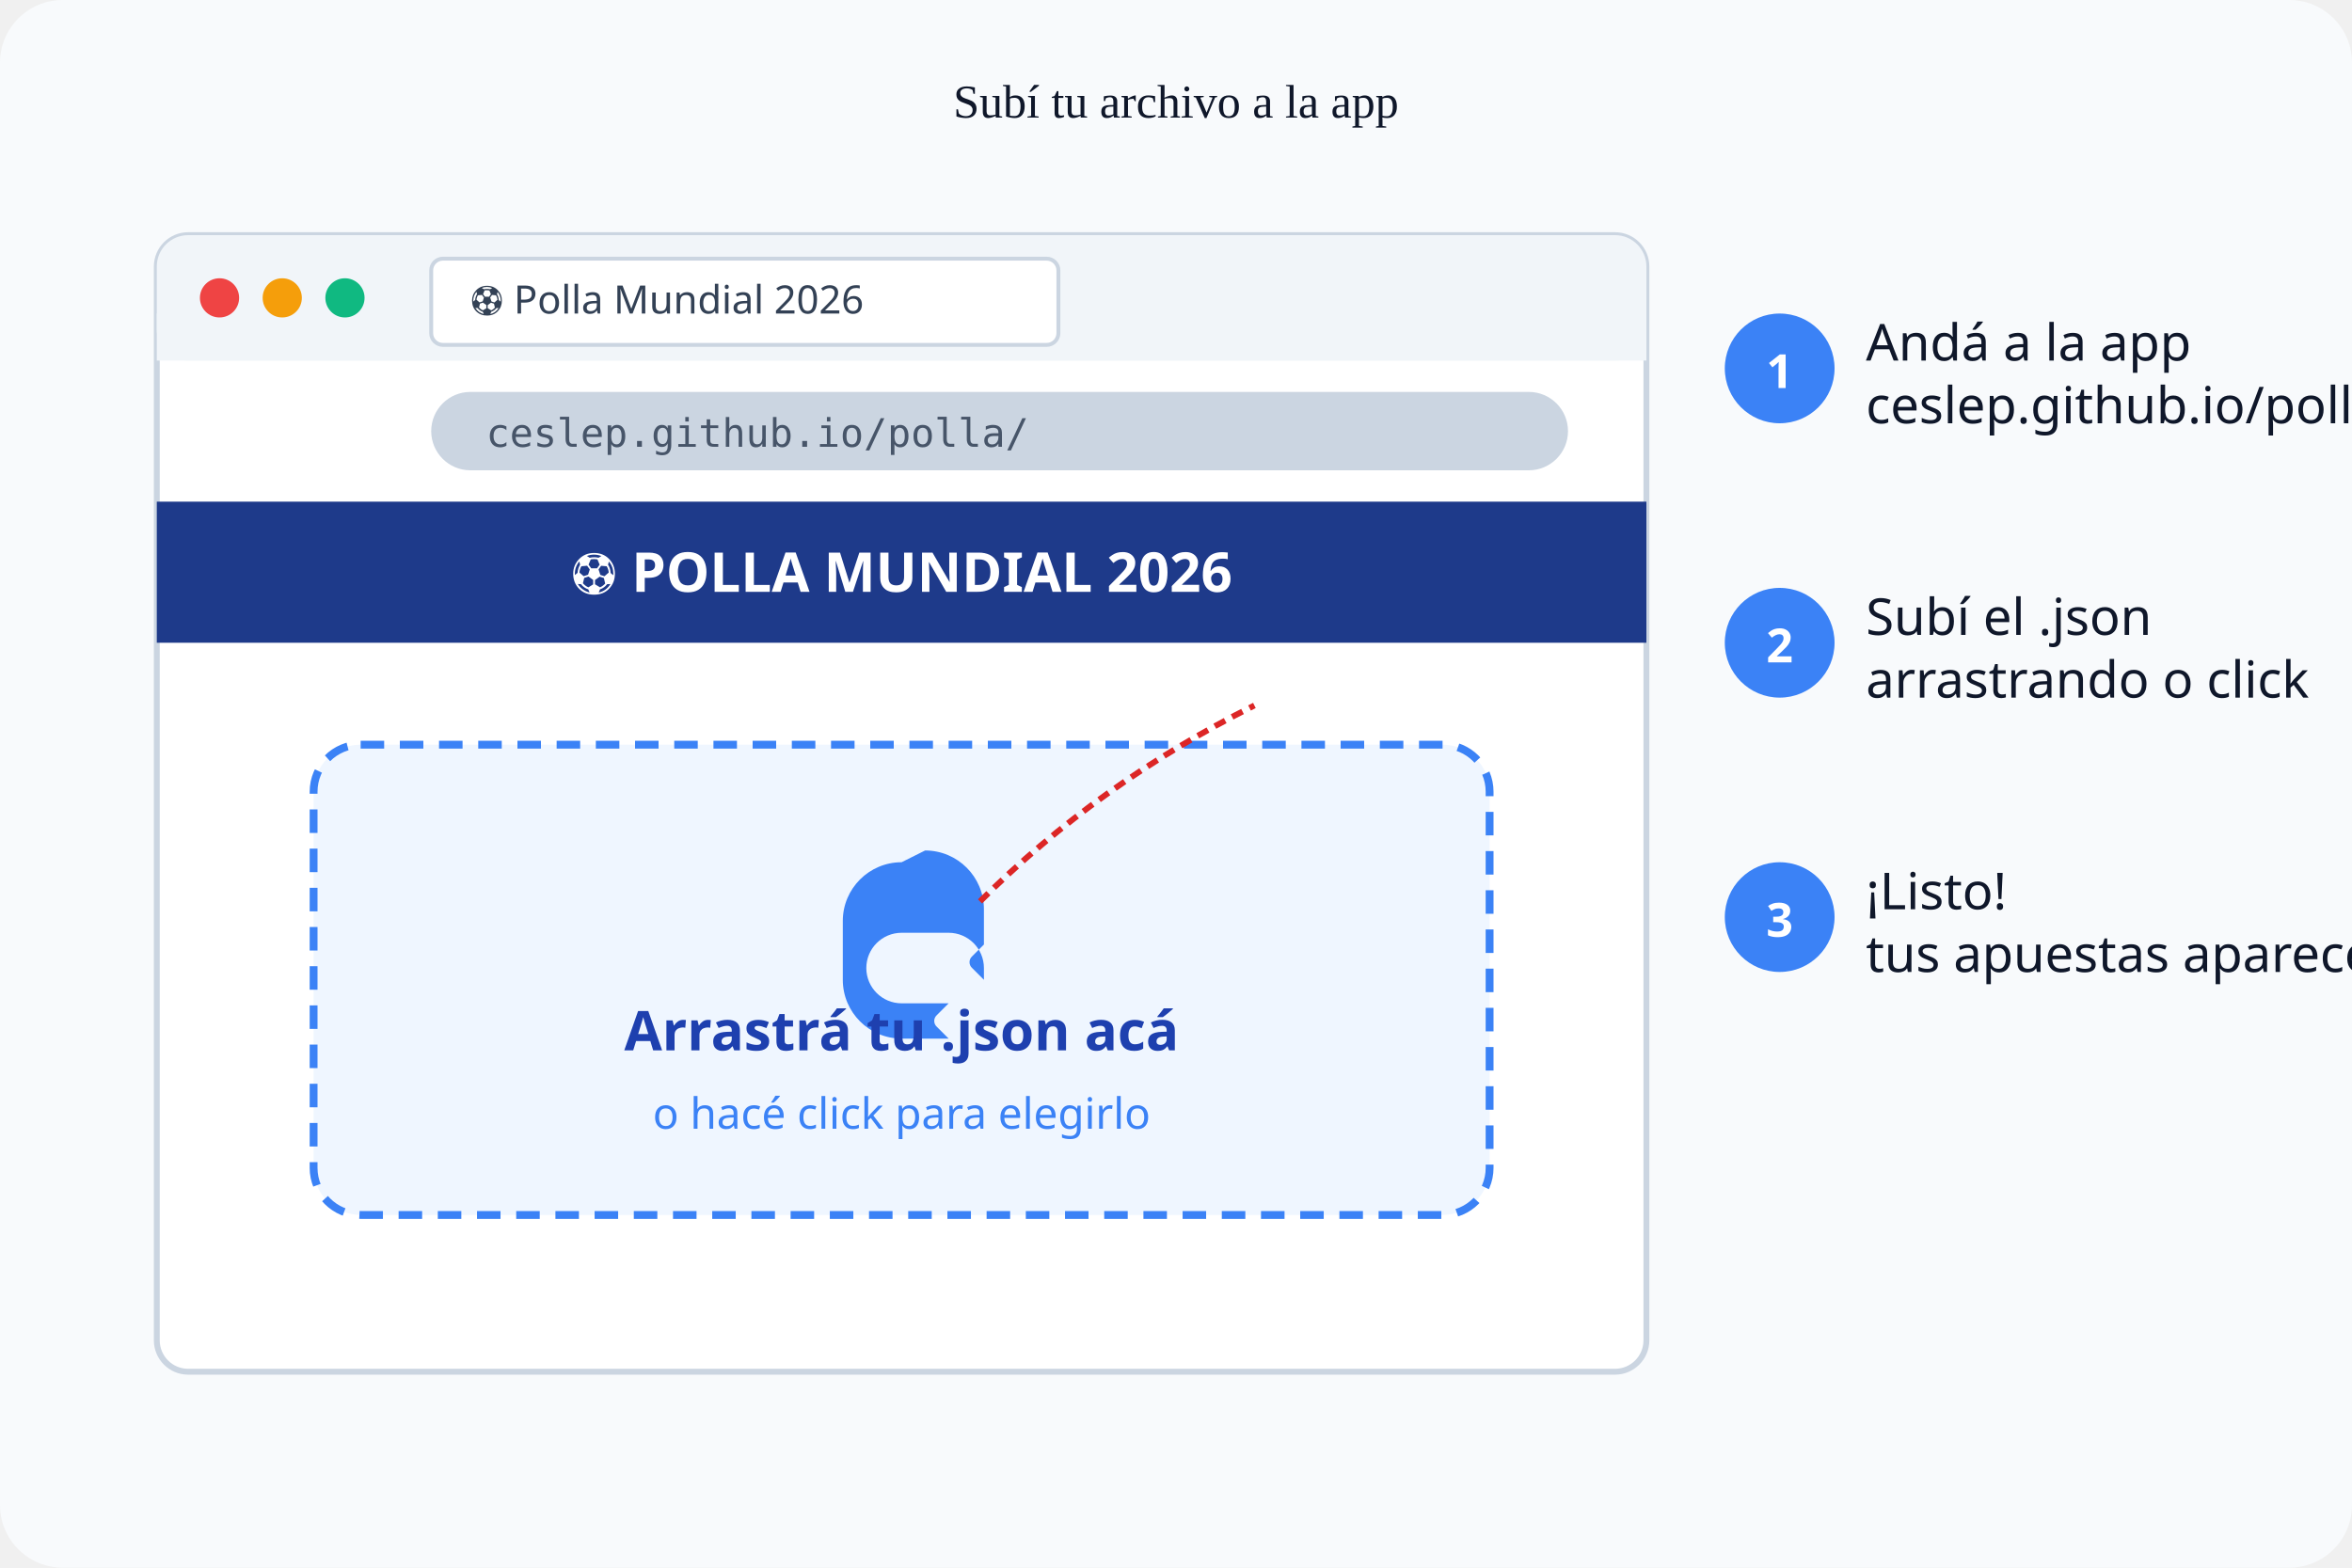
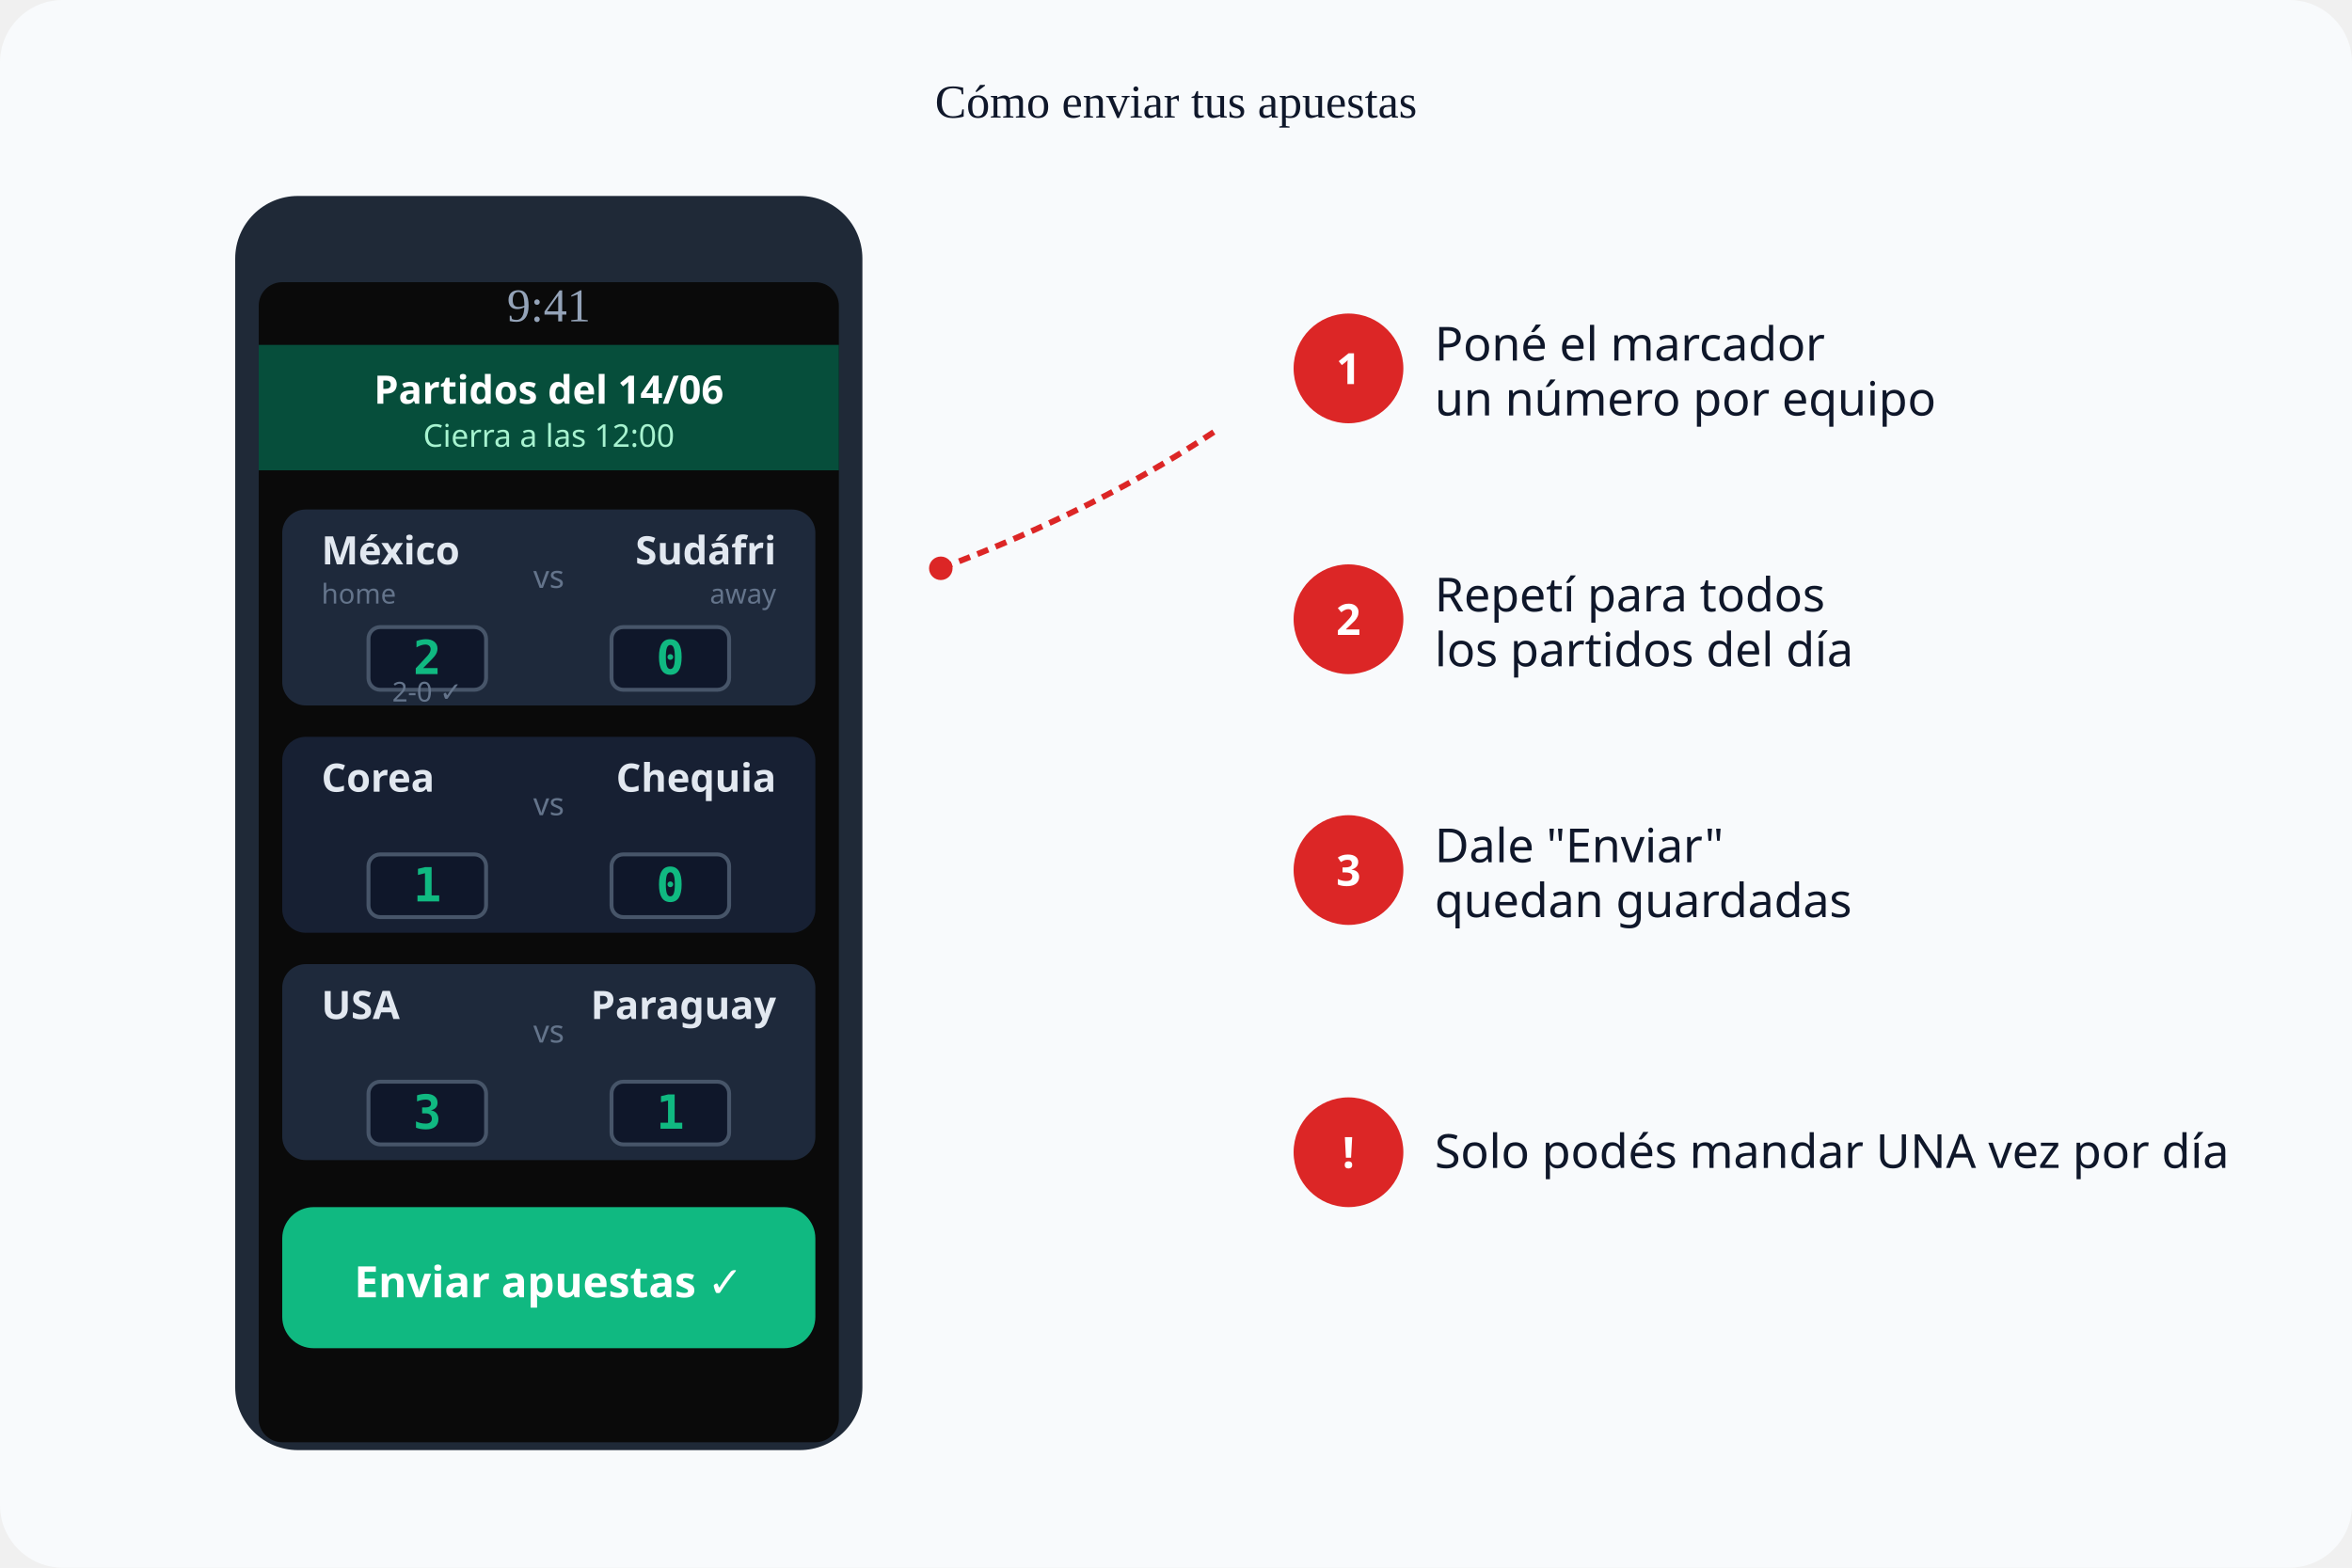
- <svg xmlns="http://www.w3.org/2000/svg" viewBox="0 0 600 400" fill="none" role="img" aria-label="Cómo subir tu archivo">
+ <svg xmlns="http://www.w3.org/2000/svg" viewBox="0 0 600 400" fill="none" role="img" aria-label="Cómo enviar tus apuestas">
  <style>
    .bg { fill: #f8fafc; }
-     .browser { fill: white; stroke: #cbd5e1; stroke-width: 1.5; }
-     .browser-bar { fill: #f1f5f9; }
-     .url { fill: #cbd5e1; }
-     .url-text { font: 400 10px ui-monospace, monospace; fill: #475569; }
-     .tab { fill: white; stroke: #cbd5e1; }
-     .tab-text { font: 500 10px system-ui, sans-serif; fill: #334155; }
-     .dropzone { fill: #eff6ff; stroke: #3b82f6; stroke-width: 2; stroke-dasharray: 6 4; }
-     .dropzone-text { font: 600 14px system-ui, sans-serif; fill: #1e40af; }
-     .dropzone-sub { font: 400 11px system-ui, sans-serif; fill: #3b82f6; }
-     .icon-upload { fill: #3b82f6; }
-     .header { fill: #1e3a8a; }
-     .header-text { font: 700 14px system-ui, sans-serif; fill: white; }
-     .step-circle { fill: #3b82f6; }
-     .step-num { font: 700 12px system-ui, sans-serif; fill: white; }
-     .step-text { font: 500 13px system-ui, sans-serif; fill: #0f172a; }
+     .phone { fill: #1f2937; }
+     .screen { fill: #0a0a0a; }
+     .header { fill: #064e3b; }
+     .header-text { font: 700 10px system-ui, sans-serif; fill: white; }
+     .date-text { font: 400 8px system-ui, sans-serif; fill: #a7f3d0; }
+     .row { fill: #1e293b; }
+     .row-alt { fill: #172033; }
+     .team { font: 600 10px system-ui, sans-serif; fill: #e2e8f0; }
+     .vs { font: 400 8px system-ui, sans-serif; fill: #64748b; }
+     .input { fill: #0f172a; stroke: #475569; }
+     .input-text { font: 700 12px ui-monospace, monospace; fill: #10b981; }
+     .input-hint { font: 400 7px system-ui, sans-serif; fill: #64748b; }
+     .btn { fill: #10b981; }
+     .btn-text { font: 700 11px system-ui, sans-serif; fill: white; }
+     .annot { font: 500 11px system-ui, sans-serif; fill: #dc2626; }
+     .annot-line { stroke: #dc2626; stroke-width: 1.5; fill: none; stroke-dasharray: 3 2; }
+     .annot-dot { fill: #dc2626; }
+     .step-circle { fill: #dc2626; }
+     .step-num { font: 700 11px system-ui, sans-serif; fill: white; }
+     .step-text { font: 500 12px system-ui, sans-serif; fill: #0f172a; }
+     .arrow { fill: #fbbf24; }
  </style>
  <rect class="bg" width="600" height="400" rx="16" />
-   <text font="700 18px system-ui, sans-serif" fill="#0f172a" x="300" y="30" text-anchor="middle">Subí tu archivo a la app</text>
-   <g transform="translate(40, 60)">
-     <rect class="browser" width="380" height="290" rx="8" />
-     <rect class="browser-bar" width="380" height="32" rx="8" />
-     <rect class="browser-bar" y="20" width="380" height="12" />
-     <circle cx="16" cy="16" r="5" fill="#ef4444" />
-     <circle cx="32" cy="16" r="5" fill="#f59e0b" />
-     <circle cx="48" cy="16" r="5" fill="#10b981" />
-     <rect class="tab" x="70" y="6" width="160" height="22" rx="3" />
-     <text class="tab-text" x="80" y="20">⚽ Polla Mundial 2026</text>
-     <rect class="url" x="70" y="40" width="290" height="20" rx="10" />
-     <text class="url-text" x="84" y="54">ceslep.github.io/polla/</text>
-     <rect class="header" x="0" y="68" width="380" height="36" />
-     <text class="header-text" x="190" y="91" text-anchor="middle">⚽ POLLA MUNDIAL 2026</text>
-     <g transform="translate(40, 130)">
-       <rect class="dropzone" width="300" height="120" rx="12" />
-       <g transform="translate(135, 25)">
-         <path class="icon-upload" d="M15 0 a15 15 0 0 0 -15 15 v15 a15 15 0 0 0 15 15 h12 l -3 -3 a2 2 0 0 1 0 -3 l3 -3 h-12 a9 9 0 0 1 0 -18 h12 a9 9 0 0 1 9 9 v3 l-3 -3 a2 2 0 0 1 0 -3 l3 -3 v-9 a15 15 0 0 0 -15 -15 z" transform="scale(1) translate(0,5)" />
-       </g>
-       <text class="dropzone-text" x="150" y="78" text-anchor="middle">Arrastrá tu .json acá</text>
-       <text class="dropzone-sub" x="150" y="98" text-anchor="middle">o hacé click para elegirlo</text>
+   <text font="700 18px system-ui, sans-serif" fill="#0f172a" x="300" y="30" text-anchor="middle">Cómo enviar tus apuestas</text>
+   <g transform="translate(60, 50)">
+     <rect class="phone" width="160" height="320" rx="16" />
+     <rect class="screen" x="6" y="22" width="148" height="296" rx="6" />
+     <text font="600 7px system-ui" fill="#94a3b8" x="80" y="32" text-anchor="middle">9:41</text>
+     <rect class="header" x="6" y="38" width="148" height="32" />
+     <text class="header-text" x="80" y="53" text-anchor="middle">Partidos del 14/06</text>
+     <text class="date-text" x="80" y="64" text-anchor="middle">Cierra a las 12:00</text>
+     <g transform="translate(12, 80)">
+       <rect class="row" width="136" height="50" rx="6" />
+       <text class="team" x="10" y="14">México</text>
+       <text class="input-hint" x="10" y="24">home</text>
+       <text class="vs" x="68" y="20" text-anchor="middle">vs</text>
+       <text class="team" x="126" y="14" text-anchor="end">Sudáfri</text>
+       <text class="input-hint" x="126" y="24" text-anchor="end">away</text>
+       <rect class="input" x="22" y="30" width="30" height="16" rx="3" />
+       <text class="input-text" x="37" y="42" text-anchor="middle">2</text>
+       <text class="input-hint" x="37" y="49" text-anchor="middle">2-0 ✓</text>
+       <rect class="input" x="84" y="30" width="30" height="16" rx="3" />
+       <text class="input-text" x="99" y="42" text-anchor="middle">0</text>
+     </g>
+     <g transform="translate(12, 138)">
+       <rect class="row-alt" width="136" height="50" rx="6" />
+       <text class="team" x="10" y="14">Corea</text>
+       <text class="vs" x="68" y="20" text-anchor="middle">vs</text>
+       <text class="team" x="126" y="14" text-anchor="end">Chequia</text>
+       <rect class="input" x="22" y="30" width="30" height="16" rx="3" />
+       <text class="input-text" x="37" y="42" text-anchor="middle">1</text>
+       <rect class="input" x="84" y="30" width="30" height="16" rx="3" />
+       <text class="input-text" x="99" y="42" text-anchor="middle">0</text>
+     </g>
+     <g transform="translate(12, 196)">
+       <rect class="row" width="136" height="50" rx="6" />
+       <text class="team" x="10" y="14">USA</text>
+       <text class="vs" x="68" y="20" text-anchor="middle">vs</text>
+       <text class="team" x="126" y="14" text-anchor="end">Paraguay</text>
+       <rect class="input" x="22" y="30" width="30" height="16" rx="3" />
+       <text class="input-text" x="37" y="42" text-anchor="middle">3</text>
+       <rect class="input" x="84" y="30" width="30" height="16" rx="3" />
+       <text class="input-text" x="99" y="42" text-anchor="middle">1</text>
+     </g>
+     <g transform="translate(12, 258)">
+       <rect class="btn" width="136" height="36" rx="8" />
+       <text class="btn-text" x="68" y="23" text-anchor="middle">Enviar apuestas ✓</text>
    </g>
  </g>
-   <g transform="translate(440, 80)">
+   <path class="annot-line" d="M 240 145 Q 280 130 310 110" />
+   <circle class="annot-dot" cx="240" cy="145" r="3" />
+   <g transform="translate(330, 80)">
    <g transform="translate(0, 0)">
      <circle class="step-circle" cx="14" cy="14" r="14" />
-       <text class="step-num" x="14" y="19" text-anchor="middle">1</text>
-       <text class="step-text" x="36" y="12">Andá a la app</text>
-       <text class="step-text" x="36" y="28" font-weight="400" fill="#475569">ceslep.github.io/polla</text>
+       <text class="step-num" x="14" y="18" text-anchor="middle">1</text>
+       <text class="step-text" x="36" y="12">Poné el marcador</text>
+       <text class="step-text" x="36" y="26" fill="#475569" font-weight="400">un número por equipo</text>
    </g>
-     <g transform="translate(0, 70)">
+     <g transform="translate(0, 64)">
      <circle class="step-circle" cx="14" cy="14" r="14" />
-       <text class="step-num" x="14" y="19" text-anchor="middle">2</text>
-       <text class="step-text" x="36" y="12">Subí el .json</text>
-       <text class="step-text" x="36" y="28" font-weight="400" fill="#475569">arrastrando o click</text>
+       <text class="step-num" x="14" y="18" text-anchor="middle">2</text>
+       <text class="step-text" x="36" y="12">Repetí para todos</text>
+       <text class="step-text" x="36" y="26" fill="#475569" font-weight="400">los partidos del día</text>
    </g>
-     <g transform="translate(0, 140)">
+     <g transform="translate(0, 128)">
      <circle class="step-circle" cx="14" cy="14" r="14" />
-       <text class="step-num" x="14" y="19" text-anchor="middle">3</text>
-       <text class="step-text" x="36" y="12">¡Listo!</text>
-       <text class="step-text" x="36" y="28" font-weight="400" fill="#475569">tus apuestas aparecen</text>
+       <text class="step-num" x="14" y="18" text-anchor="middle">3</text>
+       <text class="step-text" x="36" y="12">Dale "Enviar"</text>
+       <text class="step-text" x="36" y="26" fill="#475569" font-weight="400">quedan guardadas</text>
+     </g>
+     <g transform="translate(0, 200)">
+       <circle class="step-circle" cx="14" cy="14" r="14" fill="#f59e0b" />
+       <text class="step-num" x="14" y="18" text-anchor="middle">!</text>
+       <text class="step-text" x="36" y="18" fill="#0f172a" font-weight="500">Solo podés mandar UNA vez por día</text>
    </g>
  </g>
-   <path d="M 250 230 Q 280 200 320 180" stroke="#dc2626" stroke-width="1.5" fill="none" stroke-dasharray="3 2" />
</svg>
